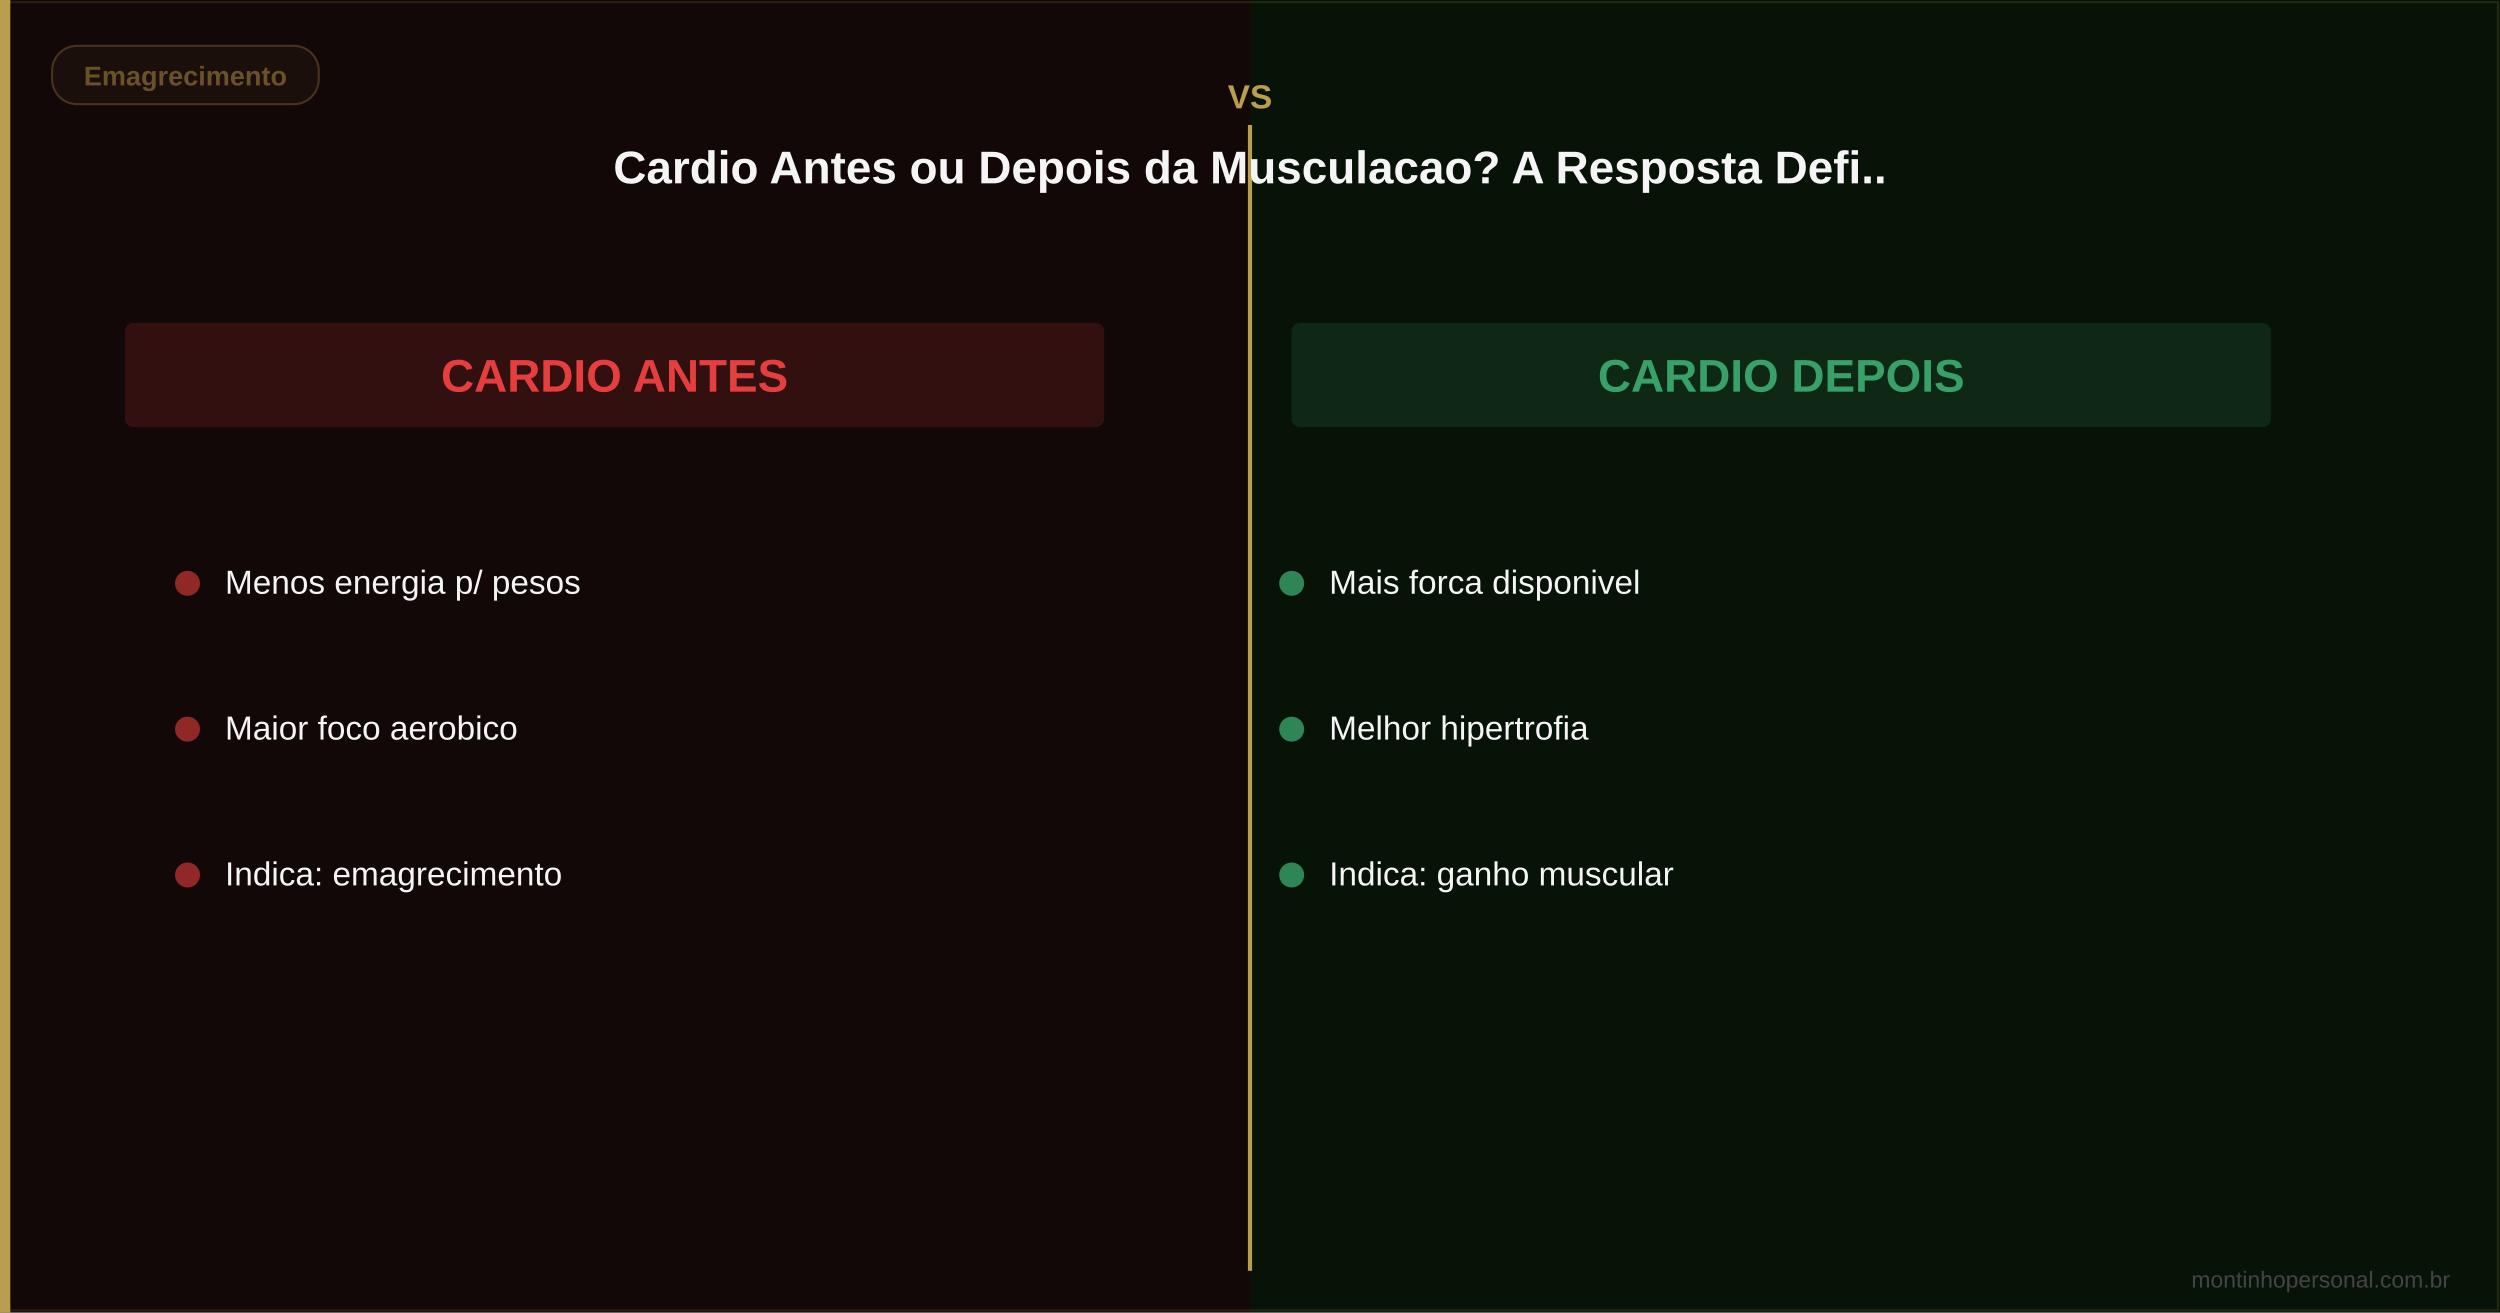
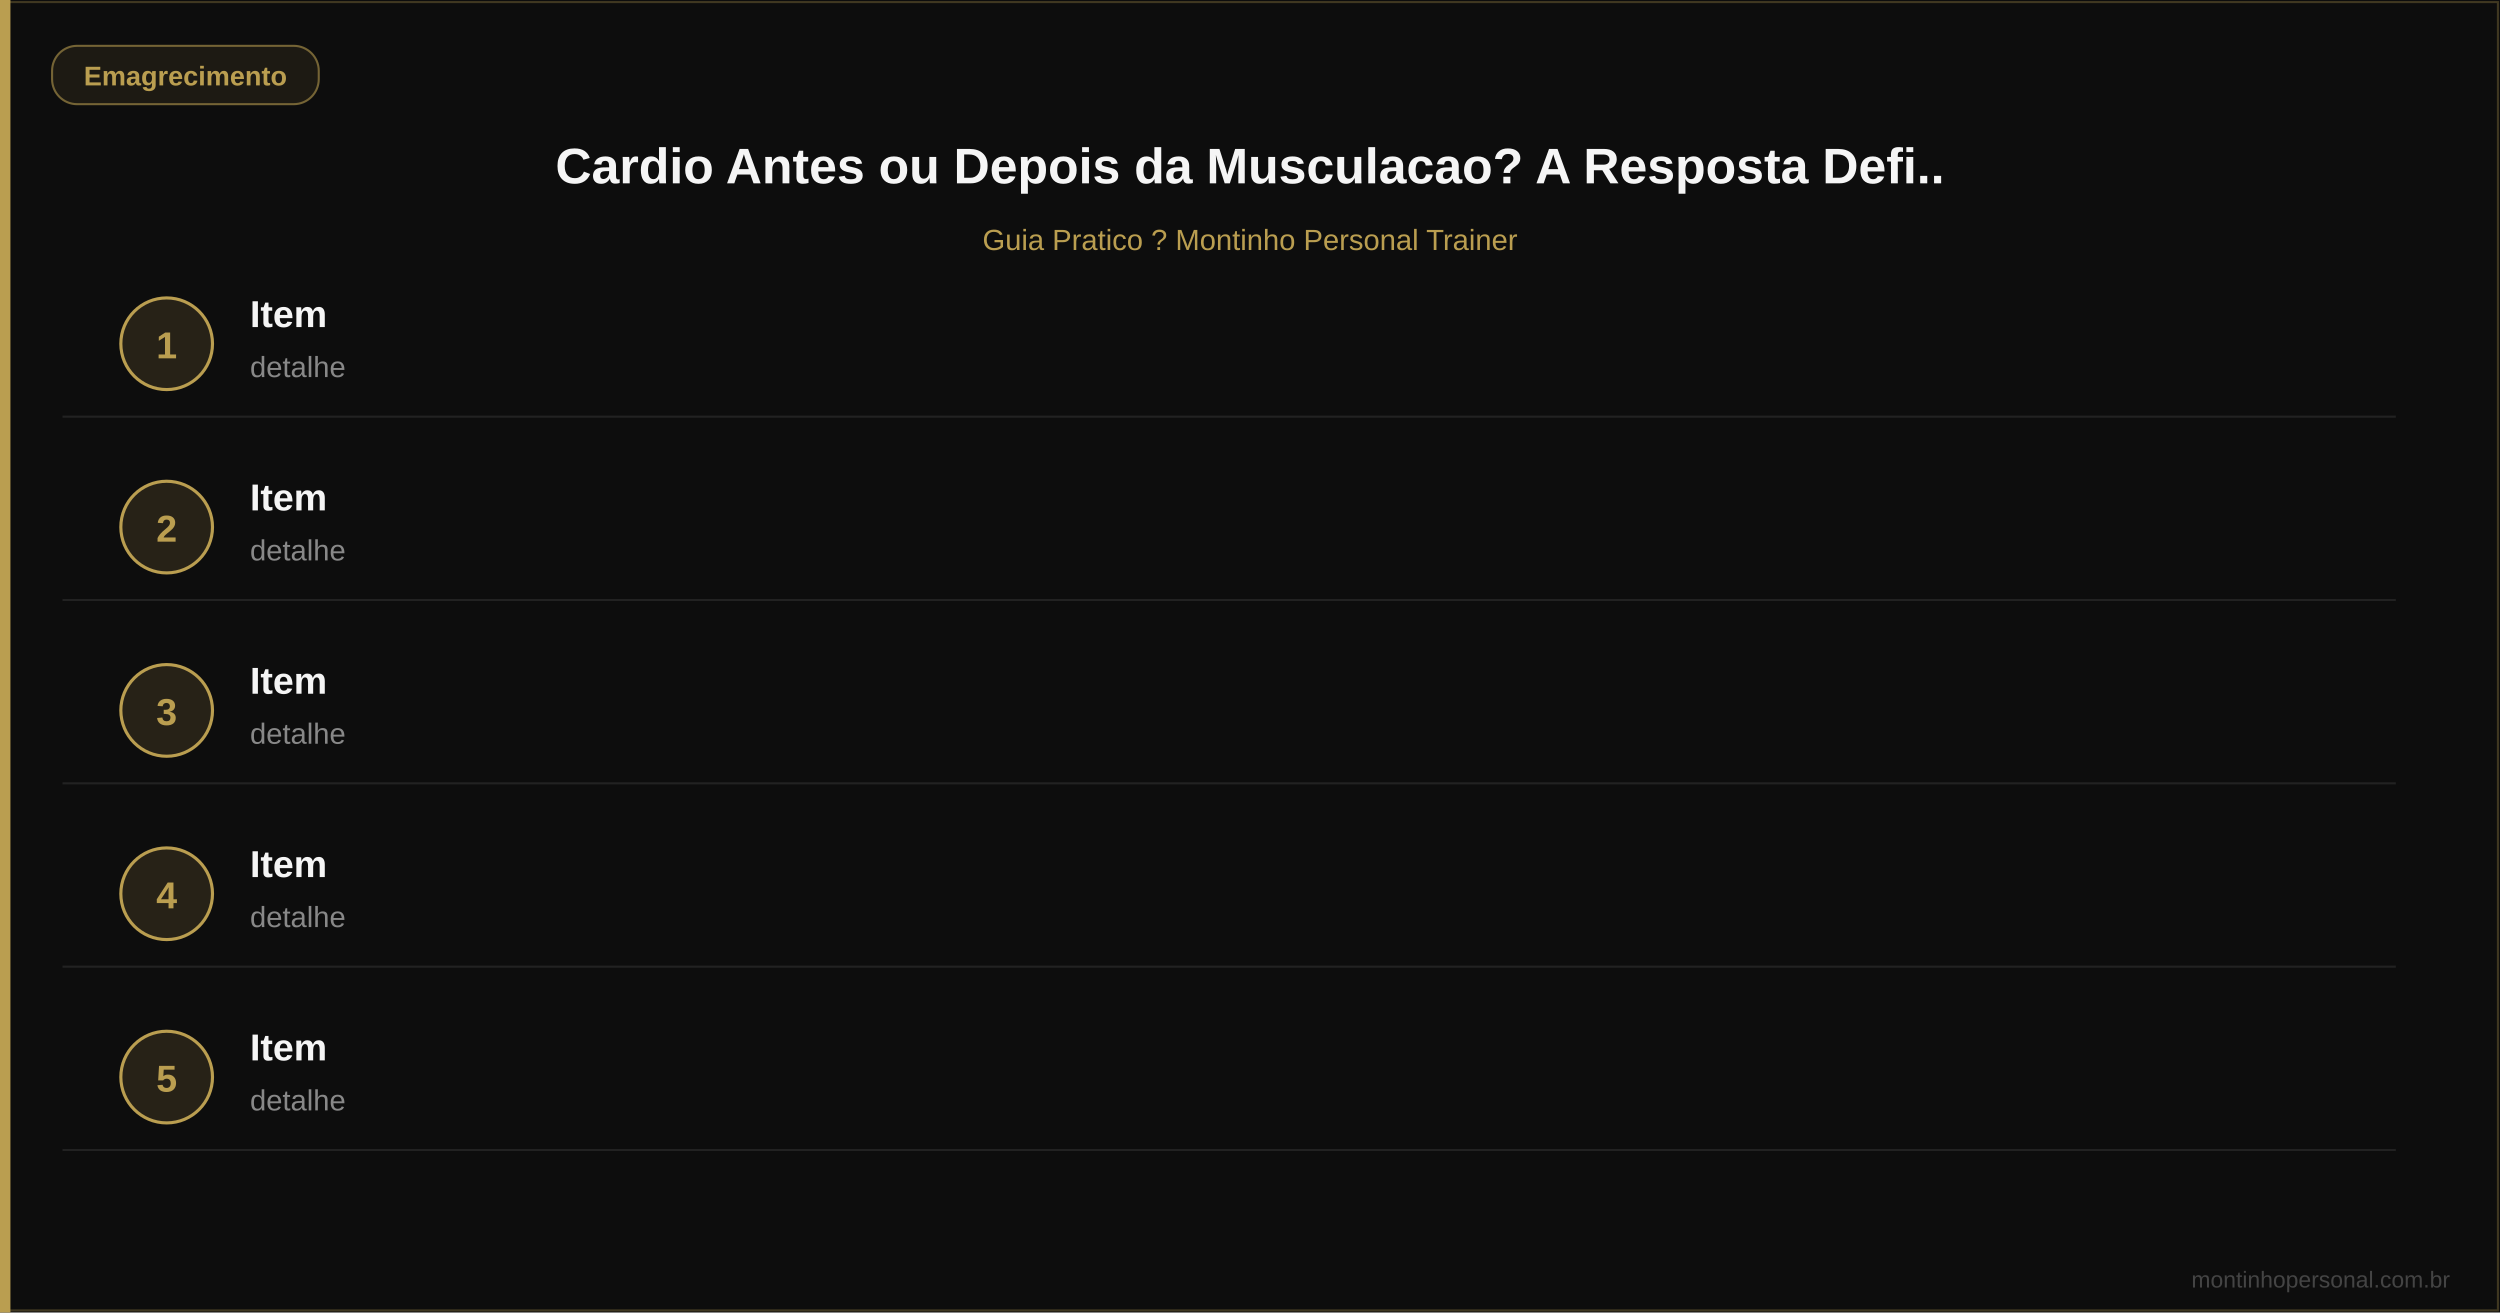
<svg xmlns="http://www.w3.org/2000/svg" viewBox="0 0 1200 630" width="1200" height="630" role="img" aria-label="Cardio Antes ou Depois da Musculacao? A Resposta Definitiva">
  <rect width="1200" height="630" fill="#0d0d0d" />
  <rect x="0" y="0" width="5" height="630" fill="#BA9E50" />
  <rect x="1" y="1" width="1198" height="628" fill="none" stroke="#BA9E50" stroke-width="1" opacity="0.3" />
  <rect x="25" y="22" width="128" height="28" rx="12" fill="#BA9E50" fill-opacity="0.15" stroke="#BA9E50" stroke-width="1" opacity="0.6" />
  <text x="89" y="41" font-family="Arial,sans-serif" font-size="13" fill="#BA9E50" text-anchor="middle" font-weight="600">Emagrecimento</text>
-   <rect x="5" y="0" width="595" height="630" fill="#1a0505" fill-opacity="0.5" />
-   <rect x="600" y="0" width="600" height="630" fill="#051a05" fill-opacity="0.5" />
-   <line x1="600" y1="60" x2="600" y2="610" stroke="#BA9E50" stroke-width="2" />
-   <text x="600" y="52" font-family="Arial,sans-serif" font-size="16" fill="#BA9E50" text-anchor="middle" font-weight="bold">VS</text>
-   <text x="600" y="88" font-family="Arial,sans-serif" font-size="22" fill="#F5F5F5" text-anchor="middle" font-weight="bold">Cardio Antes ou Depois da Musculacao? A Resposta Defi..</text>
-   <rect x="60" y="155" width="470" height="50" rx="4" fill="#E53E3E" fill-opacity="0.15" />
-   <text x="295" y="188" font-family="Arial,sans-serif" font-size="22" fill="#E53E3E" text-anchor="middle" font-weight="bold">CARDIO ANTES</text>
-   <rect x="620" y="155" width="470" height="50" rx="4" fill="#38A169" fill-opacity="0.15" />
-   <text x="855" y="188" font-family="Arial,sans-serif" font-size="22" fill="#38A169" text-anchor="middle" font-weight="bold">CARDIO DEPOIS</text>
-   <circle cx="90" cy="280" r="6" fill="#E53E3E" fill-opacity="0.6" />
-   <text x="108" y="285" font-family="Arial,sans-serif" font-size="16" fill="#F5F5F5">Menos energia p/ pesos</text>
-   <circle cx="90" cy="350" r="6" fill="#E53E3E" fill-opacity="0.6" />
-   <text x="108" y="355" font-family="Arial,sans-serif" font-size="16" fill="#F5F5F5">Maior foco aerobico</text>
-   <circle cx="90" cy="420" r="6" fill="#E53E3E" fill-opacity="0.6" />
-   <text x="108" y="425" font-family="Arial,sans-serif" font-size="16" fill="#F5F5F5">Indica: emagrecimento</text>
-   <circle cx="620" cy="280" r="6" fill="#38A169" fill-opacity="0.8" />
-   <text x="638" y="285" font-family="Arial,sans-serif" font-size="16" fill="#F5F5F5">Mais forca disponivel</text>
-   <circle cx="620" cy="350" r="6" fill="#38A169" fill-opacity="0.8" />
-   <text x="638" y="355" font-family="Arial,sans-serif" font-size="16" fill="#F5F5F5">Melhor hipertrofia</text>
-   <circle cx="620" cy="420" r="6" fill="#38A169" fill-opacity="0.8" />
-   <text x="638" y="425" font-family="Arial,sans-serif" font-size="16" fill="#F5F5F5">Indica: ganho muscular</text>
+   <text x="600" y="88" font-family="Arial,sans-serif" font-size="24" fill="#F5F5F5" text-anchor="middle" font-weight="bold">Cardio Antes ou Depois da Musculacao? A Resposta Defi..</text>
+   <text x="600" y="120" font-family="Arial,sans-serif" font-size="14" fill="#BA9E50" text-anchor="middle">Guia Pratico ? Montinho Personal Trainer</text>
+   <circle cx="80" cy="165" r="22" fill="#BA9E50" fill-opacity="0.15" stroke="#BA9E50" stroke-width="1.5" />
+   <text x="80" y="172" font-family="Arial,sans-serif" font-size="18" fill="#BA9E50" text-anchor="middle" font-weight="bold">1</text>
+   <text x="120" y="157" font-family="Arial,sans-serif" font-size="18" fill="#F5F5F5" font-weight="bold">Item</text>
+   <text x="120" y="181" font-family="Arial,sans-serif" font-size="14" fill="#888888">detalhe</text>
+   <line x1="30" y1="200" x2="1150" y2="200" stroke="#222" stroke-width="1" />
+   <circle cx="80" cy="253" r="22" fill="#BA9E50" fill-opacity="0.15" stroke="#BA9E50" stroke-width="1.5" />
+   <text x="80" y="260" font-family="Arial,sans-serif" font-size="18" fill="#BA9E50" text-anchor="middle" font-weight="bold">2</text>
+   <text x="120" y="245" font-family="Arial,sans-serif" font-size="18" fill="#F5F5F5" font-weight="bold">Item</text>
+   <text x="120" y="269" font-family="Arial,sans-serif" font-size="14" fill="#888888">detalhe</text>
+   <line x1="30" y1="288" x2="1150" y2="288" stroke="#222" stroke-width="1" />
+   <circle cx="80" cy="341" r="22" fill="#BA9E50" fill-opacity="0.15" stroke="#BA9E50" stroke-width="1.5" />
+   <text x="80" y="348" font-family="Arial,sans-serif" font-size="18" fill="#BA9E50" text-anchor="middle" font-weight="bold">3</text>
+   <text x="120" y="333" font-family="Arial,sans-serif" font-size="18" fill="#F5F5F5" font-weight="bold">Item</text>
+   <text x="120" y="357" font-family="Arial,sans-serif" font-size="14" fill="#888888">detalhe</text>
+   <line x1="30" y1="376" x2="1150" y2="376" stroke="#222" stroke-width="1" />
+   <circle cx="80" cy="429" r="22" fill="#BA9E50" fill-opacity="0.15" stroke="#BA9E50" stroke-width="1.5" />
+   <text x="80" y="436" font-family="Arial,sans-serif" font-size="18" fill="#BA9E50" text-anchor="middle" font-weight="bold">4</text>
+   <text x="120" y="421" font-family="Arial,sans-serif" font-size="18" fill="#F5F5F5" font-weight="bold">Item</text>
+   <text x="120" y="445" font-family="Arial,sans-serif" font-size="14" fill="#888888">detalhe</text>
+   <line x1="30" y1="464" x2="1150" y2="464" stroke="#222" stroke-width="1" />
+   <circle cx="80" cy="517" r="22" fill="#BA9E50" fill-opacity="0.15" stroke="#BA9E50" stroke-width="1.5" />
+   <text x="80" y="524" font-family="Arial,sans-serif" font-size="18" fill="#BA9E50" text-anchor="middle" font-weight="bold">5</text>
+   <text x="120" y="509" font-family="Arial,sans-serif" font-size="18" fill="#F5F5F5" font-weight="bold">Item</text>
+   <text x="120" y="533" font-family="Arial,sans-serif" font-size="14" fill="#888888">detalhe</text>
+   <line x1="30" y1="552" x2="1150" y2="552" stroke="#222" stroke-width="1" />
  <text x="1176" y="618" font-family="Arial,sans-serif" font-size="11" fill="#444" text-anchor="end">montinhopersonal.com.br</text>
</svg>
